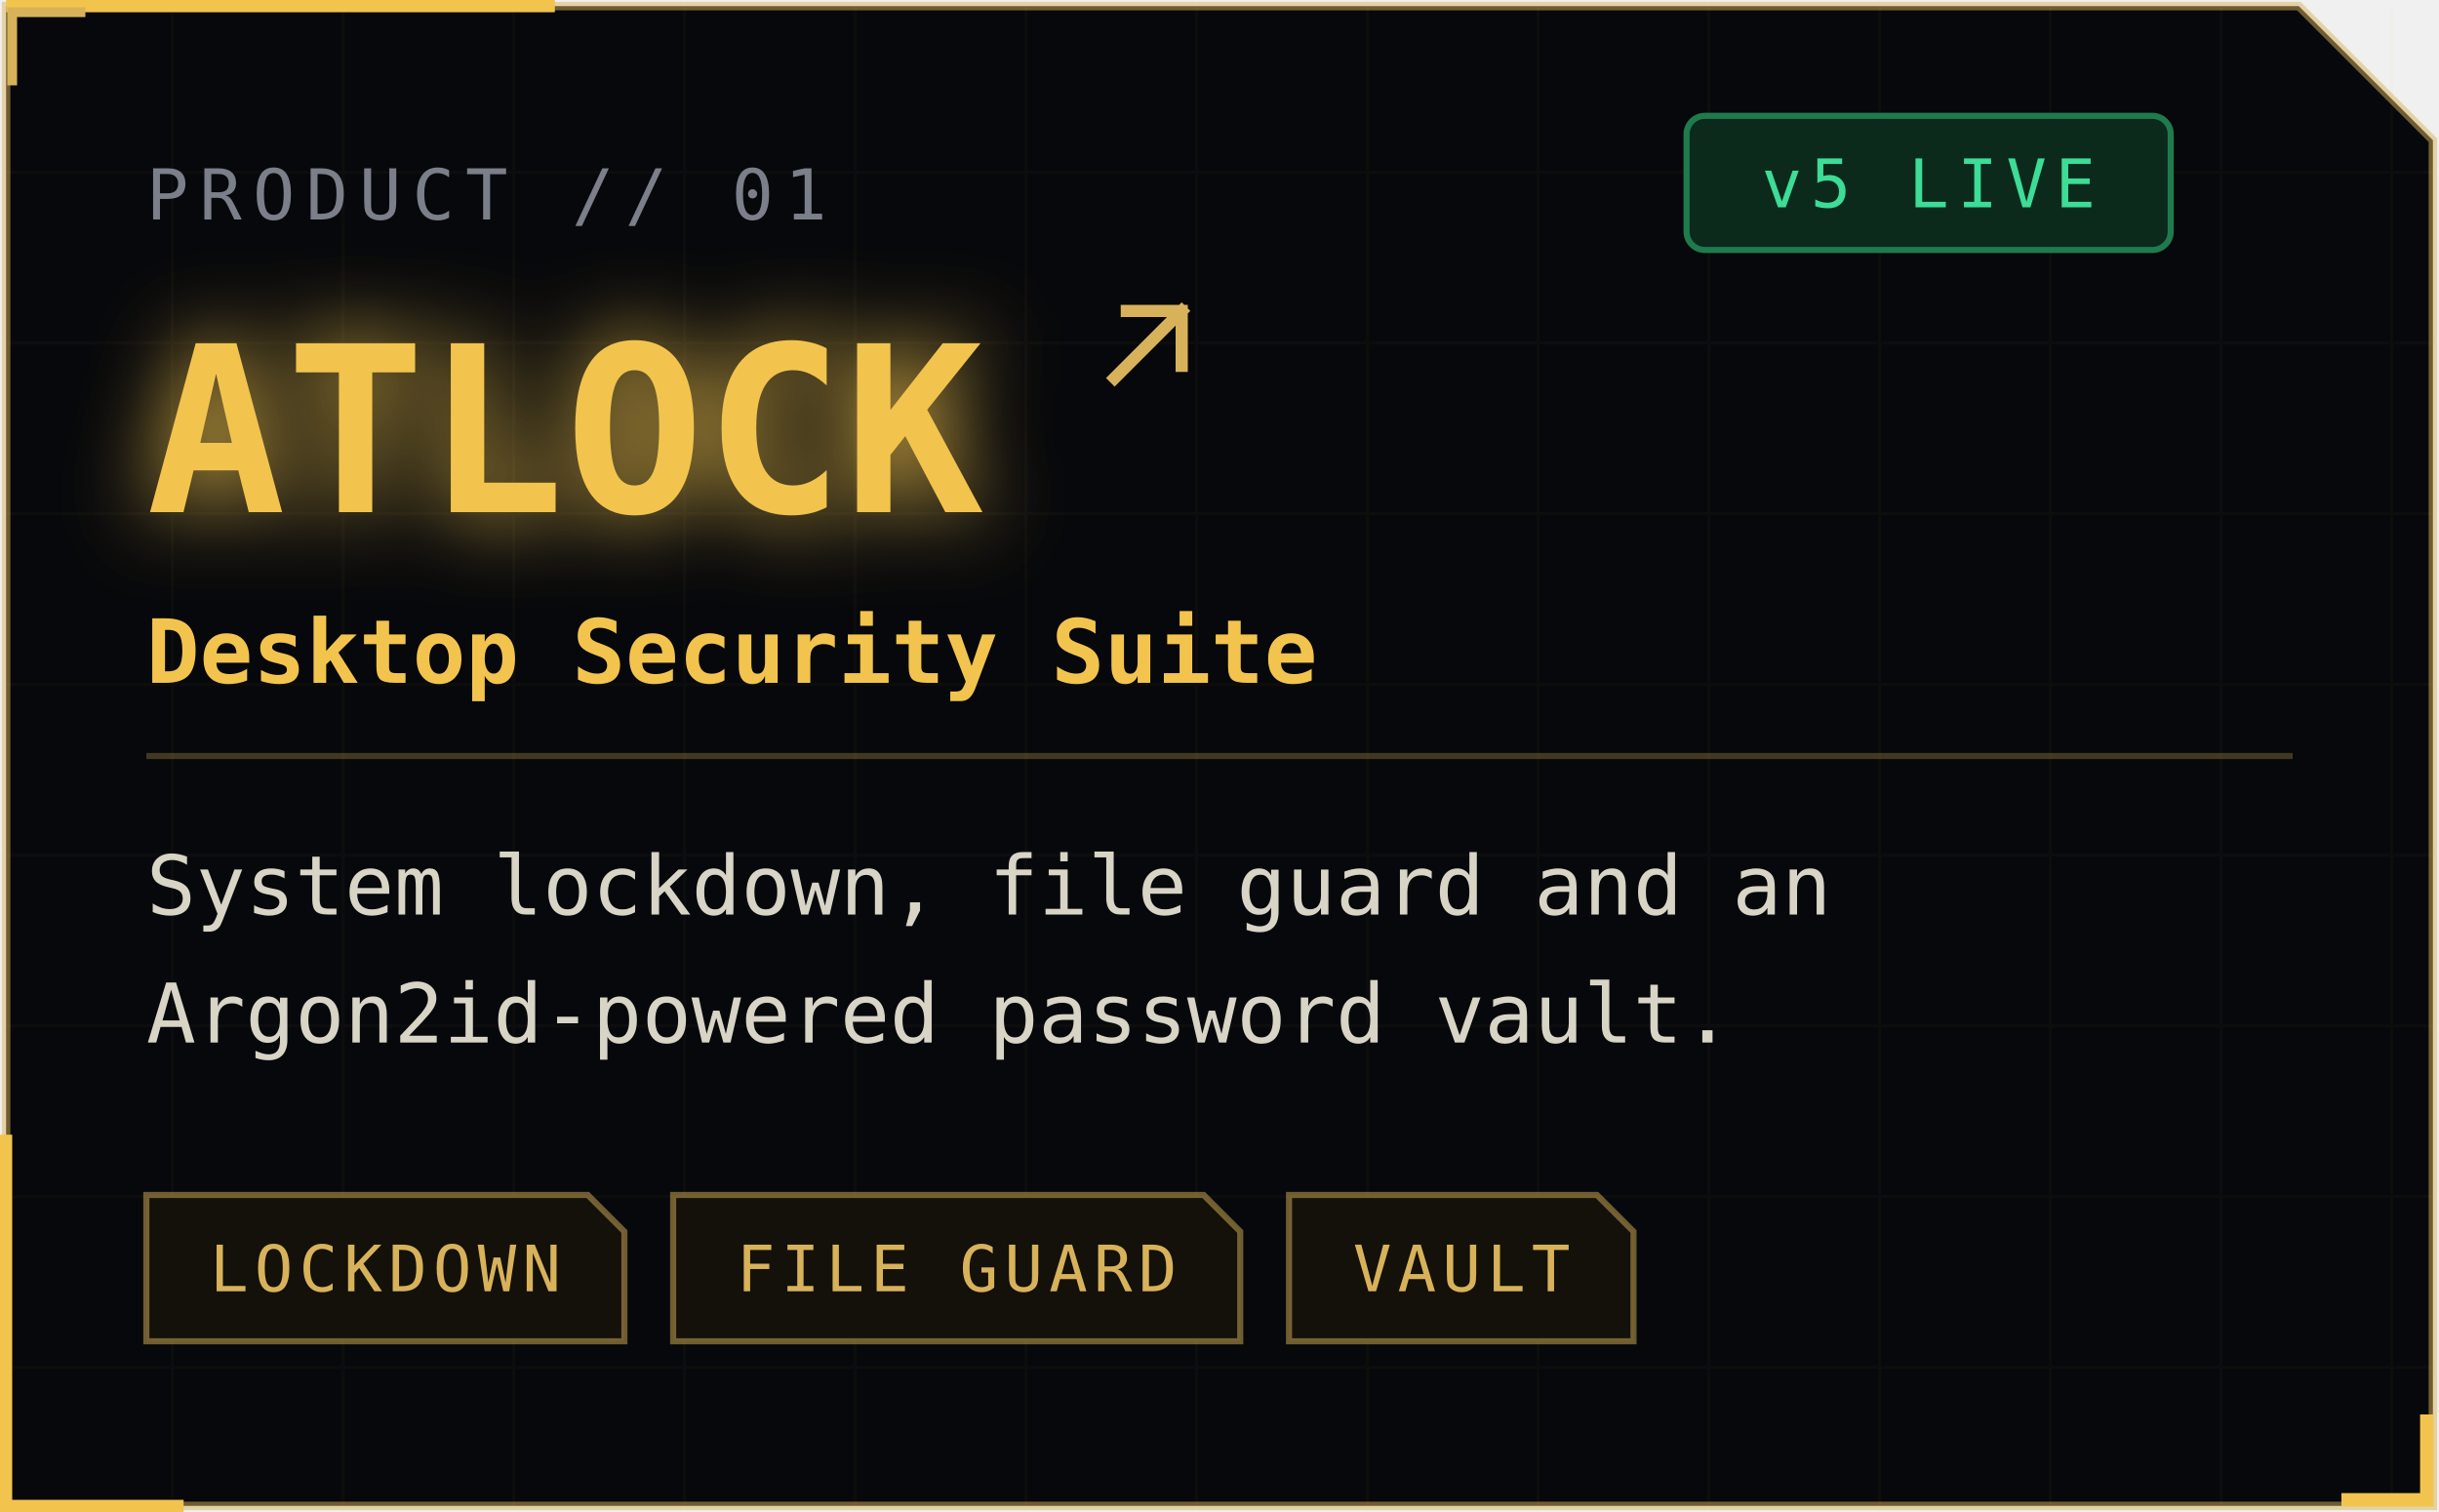
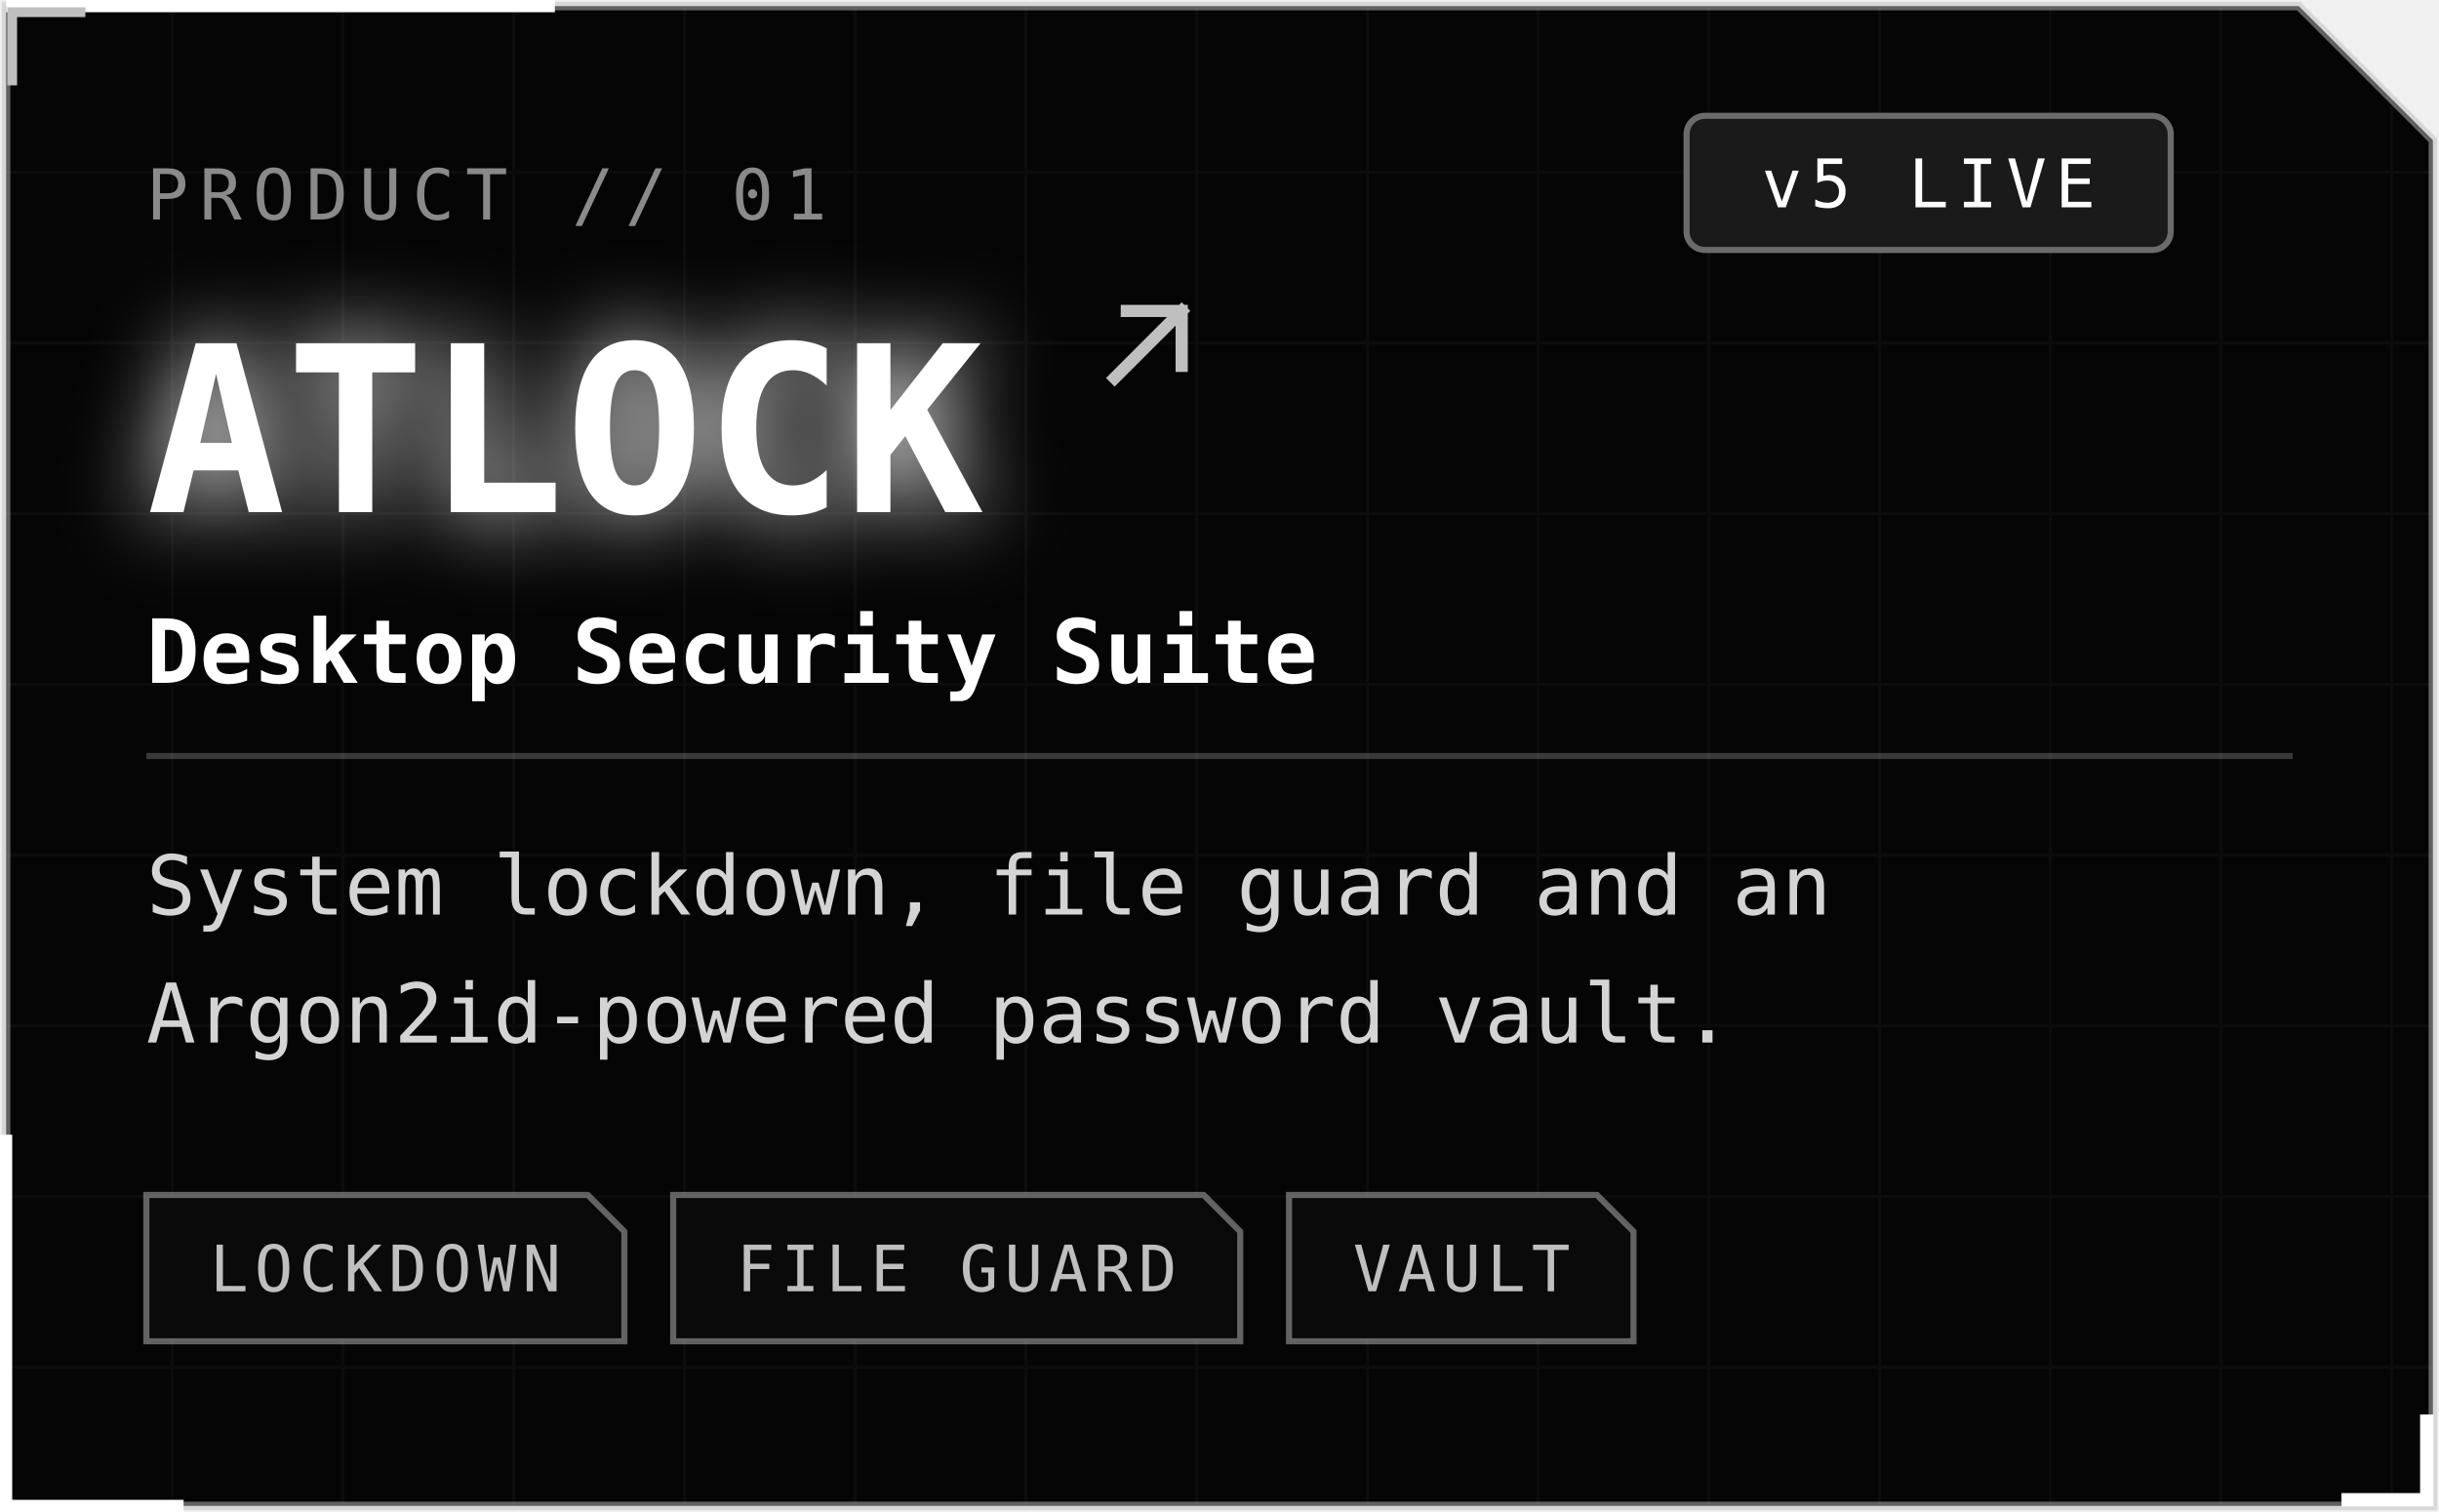
<svg xmlns="http://www.w3.org/2000/svg" width="400" height="248" viewBox="0 0 400 248" role="img" aria-label="ATLOCK — Desktop Security Suite">
  <style>
@keyframes blink{0%,49%{opacity:1}50%,100%{opacity:0}}
@keyframes pulse{0%,100%{opacity:1}50%{opacity:.3}}
@keyframes breathe{0%,100%{opacity:.35}50%{opacity:.8}}
@keyframes fadein{from{opacity:0}to{opacity:1}}
@keyframes rv{from{transform:scaleX(0)}to{transform:scaleX(1)}}
@keyframes dash{from{stroke-dashoffset:1000}to{stroke-dashoffset:0}}
.cur{animation:blink 1.1s steps(1) infinite}
.dot{animation:pulse 2s ease-in-out infinite}
.glow{animation:breathe 3.2s ease-in-out infinite}
.fi{animation:fadein .8s ease both}
.rv{transform-box:fill-box;transform-origin:left center;animation:rv 1.4s steps(30) both}
.run{stroke-dasharray:90 910;animation:dash 7s linear infinite}
@media (prefers-reduced-motion:reduce){*{animation:none!important}}
</style>
  <defs>
    <filter id="blur" x="-20%" y="-60%" width="140%" height="220%">
      <feGaussianBlur stdDeviation="7" />
    </filter>
    <filter id="blur2" x="-30%" y="-60%" width="160%" height="220%">
      <feGaussianBlur stdDeviation="4" />
    </filter>
    <pattern id="grid" width="28" height="28" patternUnits="userSpaceOnUse">
-       <path d="M28 0H0V28" fill="none" stroke="#f2c44e" stroke-opacity="0.045" stroke-width="1" />
+       <path d="M28 0H0V28" fill="none" stroke="#ffffff" stroke-opacity="0.045" stroke-width="1" />
    </pattern>
    <linearGradient id="shine" gradientUnits="userSpaceOnUse" x1="0" y1="0" x2="320" y2="0" spreadMethod="repeat">
-       <stop offset="0" stop-color="#e0b64a" />
-       <stop offset="0.45" stop-color="#f2c44e" />
-       <stop offset="0.5" stop-color="#fff4c9" />
-       <stop offset="0.55" stop-color="#f2c44e" />
-       <stop offset="1" stop-color="#e0b64a" />
+       <stop offset="0" stop-color="#e6e6e6" />
+       <stop offset="0.45" stop-color="#ffffff" />
+       <stop offset="0.5" stop-color="#ffffff" />
+       <stop offset="0.55" stop-color="#ffffff" />
+       <stop offset="1" stop-color="#e6e6e6" />
      <animateTransform attributeName="gradientTransform" type="translate" from="-320 0" to="320 0" dur="5s" repeatCount="indefinite" />
    </linearGradient>
  </defs>
-   <polygon points="1,1 377,1 399,23 399,247 1,247" fill="#07080b" stroke="#d8b25a" stroke-opacity="0.5" stroke-width="1.4" />
+   <polygon points="1,1 377,1 399,23 399,247 1,247" fill="#050505" stroke="#bfbfbf" stroke-opacity="0.5" stroke-width="1.4" />
  <rect x="1" y="1" width="398" height="246" fill="url(#grid)" opacity="0.6" />
-   <polygon points="1,1 377,1 399,23 399,247 1,247" fill="none" stroke="#f2c44e" stroke-width="2" pathLength="1000" class="run" />
-   <path d="M384 246 H398 V232" fill="none" stroke="#f2c44e" stroke-width="2.2" />
-   <path d="M2 14 V2 H14" fill="none" stroke="#d8b25a" stroke-width="1.6" />
-   <text x="24" y="36" font-family="ui-monospace,SFMono-Regular,Menlo,Consolas,'DejaVu Sans Mono','Courier New',monospace" font-size="11.5" letter-spacing="1.8" fill="#7b7f8a">PRODUCT // 01</text>
-   <rect x="276.6" y="19" width="79.4" height="22" rx="3" fill="#0b2a1c" stroke="#1f7a4d" />
-   <text x="316.3" y="34" text-anchor="middle" font-family="ui-monospace,SFMono-Regular,Menlo,Consolas,'DejaVu Sans Mono','Courier New',monospace" font-size="11" letter-spacing="1.4" fill="#3ddc97">v5 LIVE</text>
-   <text x="24" y="84" font-family="ui-monospace,SFMono-Regular,Menlo,Consolas,'DejaVu Sans Mono','Courier New',monospace" font-size="38" font-weight="800" textLength="136.8" lengthAdjust="spacing" fill="#f2c44e" filter="url(#blur)" class="glow">ATLOCK</text>
-   <text x="24" y="84" font-family="ui-monospace,SFMono-Regular,Menlo,Consolas,'DejaVu Sans Mono','Courier New',monospace" font-size="38" font-weight="800" textLength="136.8" lengthAdjust="spacing" fill="#f2c44e">ATLOCK</text>
-   <path d="M182.8 62 L193.8 51 M184.8 51 H193.8 V60" fill="none" stroke="#d8b25a" stroke-width="2" stroke-linecap="square" />
-   <text x="24" y="112" font-family="ui-monospace,SFMono-Regular,Menlo,Consolas,'DejaVu Sans Mono','Courier New',monospace" font-size="14.5" font-weight="700" fill="#f2c44e">Desktop Security Suite</text>
-   <line x1="24" y1="124" x2="376" y2="124" stroke="#d8b25a" stroke-opacity="0.28" />
-   <text x="24" y="150" font-family="ui-monospace,SFMono-Regular,Menlo,Consolas,'DejaVu Sans Mono','Courier New',monospace" font-size="13.5" fill="#d8d4c6">System lockdown, file guard and an</text>
-   <text x="24" y="171" font-family="ui-monospace,SFMono-Regular,Menlo,Consolas,'DejaVu Sans Mono','Courier New',monospace" font-size="13.5" fill="#d8d4c6">Argon2id-powered password vault.</text>
-   <polygon points="24,196 96.4,196 102.4,202 102.4,220 24,220" fill="#14110a" stroke="#d8b25a" stroke-opacity="0.5" />
-   <text x="63.2" y="211.8" text-anchor="middle" font-family="ui-monospace,SFMono-Regular,Menlo,Consolas,'DejaVu Sans Mono','Courier New',monospace" font-size="10.5" letter-spacing="1" fill="#d8b25a">LOCKDOWN</text>
-   <polygon points="110.4,196 197.4,196 203.4,202 203.4,220 110.4,220" fill="#14110a" stroke="#d8b25a" stroke-opacity="0.5" />
-   <text x="156.9" y="211.8" text-anchor="middle" font-family="ui-monospace,SFMono-Regular,Menlo,Consolas,'DejaVu Sans Mono','Courier New',monospace" font-size="10.5" letter-spacing="1" fill="#d8b25a">FILE GUARD</text>
-   <polygon points="211.4,196 261.9,196 267.9,202 267.9,220 211.4,220" fill="#14110a" stroke="#d8b25a" stroke-opacity="0.5" />
-   <text x="239.7" y="211.8" text-anchor="middle" font-family="ui-monospace,SFMono-Regular,Menlo,Consolas,'DejaVu Sans Mono','Courier New',monospace" font-size="10.5" letter-spacing="1" fill="#d8b25a">VAULT</text>
+   <polygon points="1,1 377,1 399,23 399,247 1,247" fill="none" stroke="#ffffff" stroke-width="2" pathLength="1000" class="run" />
+   <path d="M384 246 H398 V232" fill="none" stroke="#ffffff" stroke-width="2.2" />
+   <path d="M2 14 V2 H14" fill="none" stroke="#bfbfbf" stroke-width="1.6" />
+   <text x="24" y="36" font-family="ui-monospace,SFMono-Regular,Menlo,Consolas,'DejaVu Sans Mono','Courier New',monospace" font-size="11.5" letter-spacing="1.8" fill="#8a8a8a">PRODUCT // 01</text>
+   <rect x="276.6" y="19" width="79.4" height="22" rx="3" fill="#1a1a1a" stroke="#6b6b6b" />
+   <text x="316.3" y="34" text-anchor="middle" font-family="ui-monospace,SFMono-Regular,Menlo,Consolas,'DejaVu Sans Mono','Courier New',monospace" font-size="11" letter-spacing="1.4" fill="#ffffff">v5 LIVE</text>
+   <text x="24" y="84" font-family="ui-monospace,SFMono-Regular,Menlo,Consolas,'DejaVu Sans Mono','Courier New',monospace" font-size="38" font-weight="800" textLength="136.8" lengthAdjust="spacing" fill="#ffffff" filter="url(#blur)" class="glow">ATLOCK</text>
+   <text x="24" y="84" font-family="ui-monospace,SFMono-Regular,Menlo,Consolas,'DejaVu Sans Mono','Courier New',monospace" font-size="38" font-weight="800" textLength="136.8" lengthAdjust="spacing" fill="#ffffff">ATLOCK</text>
+   <path d="M182.8 62 L193.8 51 M184.8 51 H193.8 V60" fill="none" stroke="#bfbfbf" stroke-width="2" stroke-linecap="square" />
+   <text x="24" y="112" font-family="ui-monospace,SFMono-Regular,Menlo,Consolas,'DejaVu Sans Mono','Courier New',monospace" font-size="14.5" font-weight="700" fill="#ffffff">Desktop Security Suite</text>
+   <line x1="24" y1="124" x2="376" y2="124" stroke="#bfbfbf" stroke-opacity="0.28" />
+   <text x="24" y="150" font-family="ui-monospace,SFMono-Regular,Menlo,Consolas,'DejaVu Sans Mono','Courier New',monospace" font-size="13.5" fill="#d4d4d4">System lockdown, file guard and an</text>
+   <text x="24" y="171" font-family="ui-monospace,SFMono-Regular,Menlo,Consolas,'DejaVu Sans Mono','Courier New',monospace" font-size="13.5" fill="#d4d4d4">Argon2id-powered password vault.</text>
+   <polygon points="24,196 96.4,196 102.4,202 102.4,220 24,220" fill="#0a0a0a" stroke="#bfbfbf" stroke-opacity="0.5" />
+   <text x="63.2" y="211.8" text-anchor="middle" font-family="ui-monospace,SFMono-Regular,Menlo,Consolas,'DejaVu Sans Mono','Courier New',monospace" font-size="10.5" letter-spacing="1" fill="#bfbfbf">LOCKDOWN</text>
+   <polygon points="110.4,196 197.4,196 203.4,202 203.4,220 110.4,220" fill="#0a0a0a" stroke="#bfbfbf" stroke-opacity="0.5" />
+   <text x="156.9" y="211.8" text-anchor="middle" font-family="ui-monospace,SFMono-Regular,Menlo,Consolas,'DejaVu Sans Mono','Courier New',monospace" font-size="10.5" letter-spacing="1" fill="#bfbfbf">FILE GUARD</text>
+   <polygon points="211.4,196 261.9,196 267.9,202 267.9,220 211.4,220" fill="#0a0a0a" stroke="#bfbfbf" stroke-opacity="0.5" />
+   <text x="239.7" y="211.8" text-anchor="middle" font-family="ui-monospace,SFMono-Regular,Menlo,Consolas,'DejaVu Sans Mono','Courier New',monospace" font-size="10.5" letter-spacing="1" fill="#bfbfbf">VAULT</text>
</svg>
